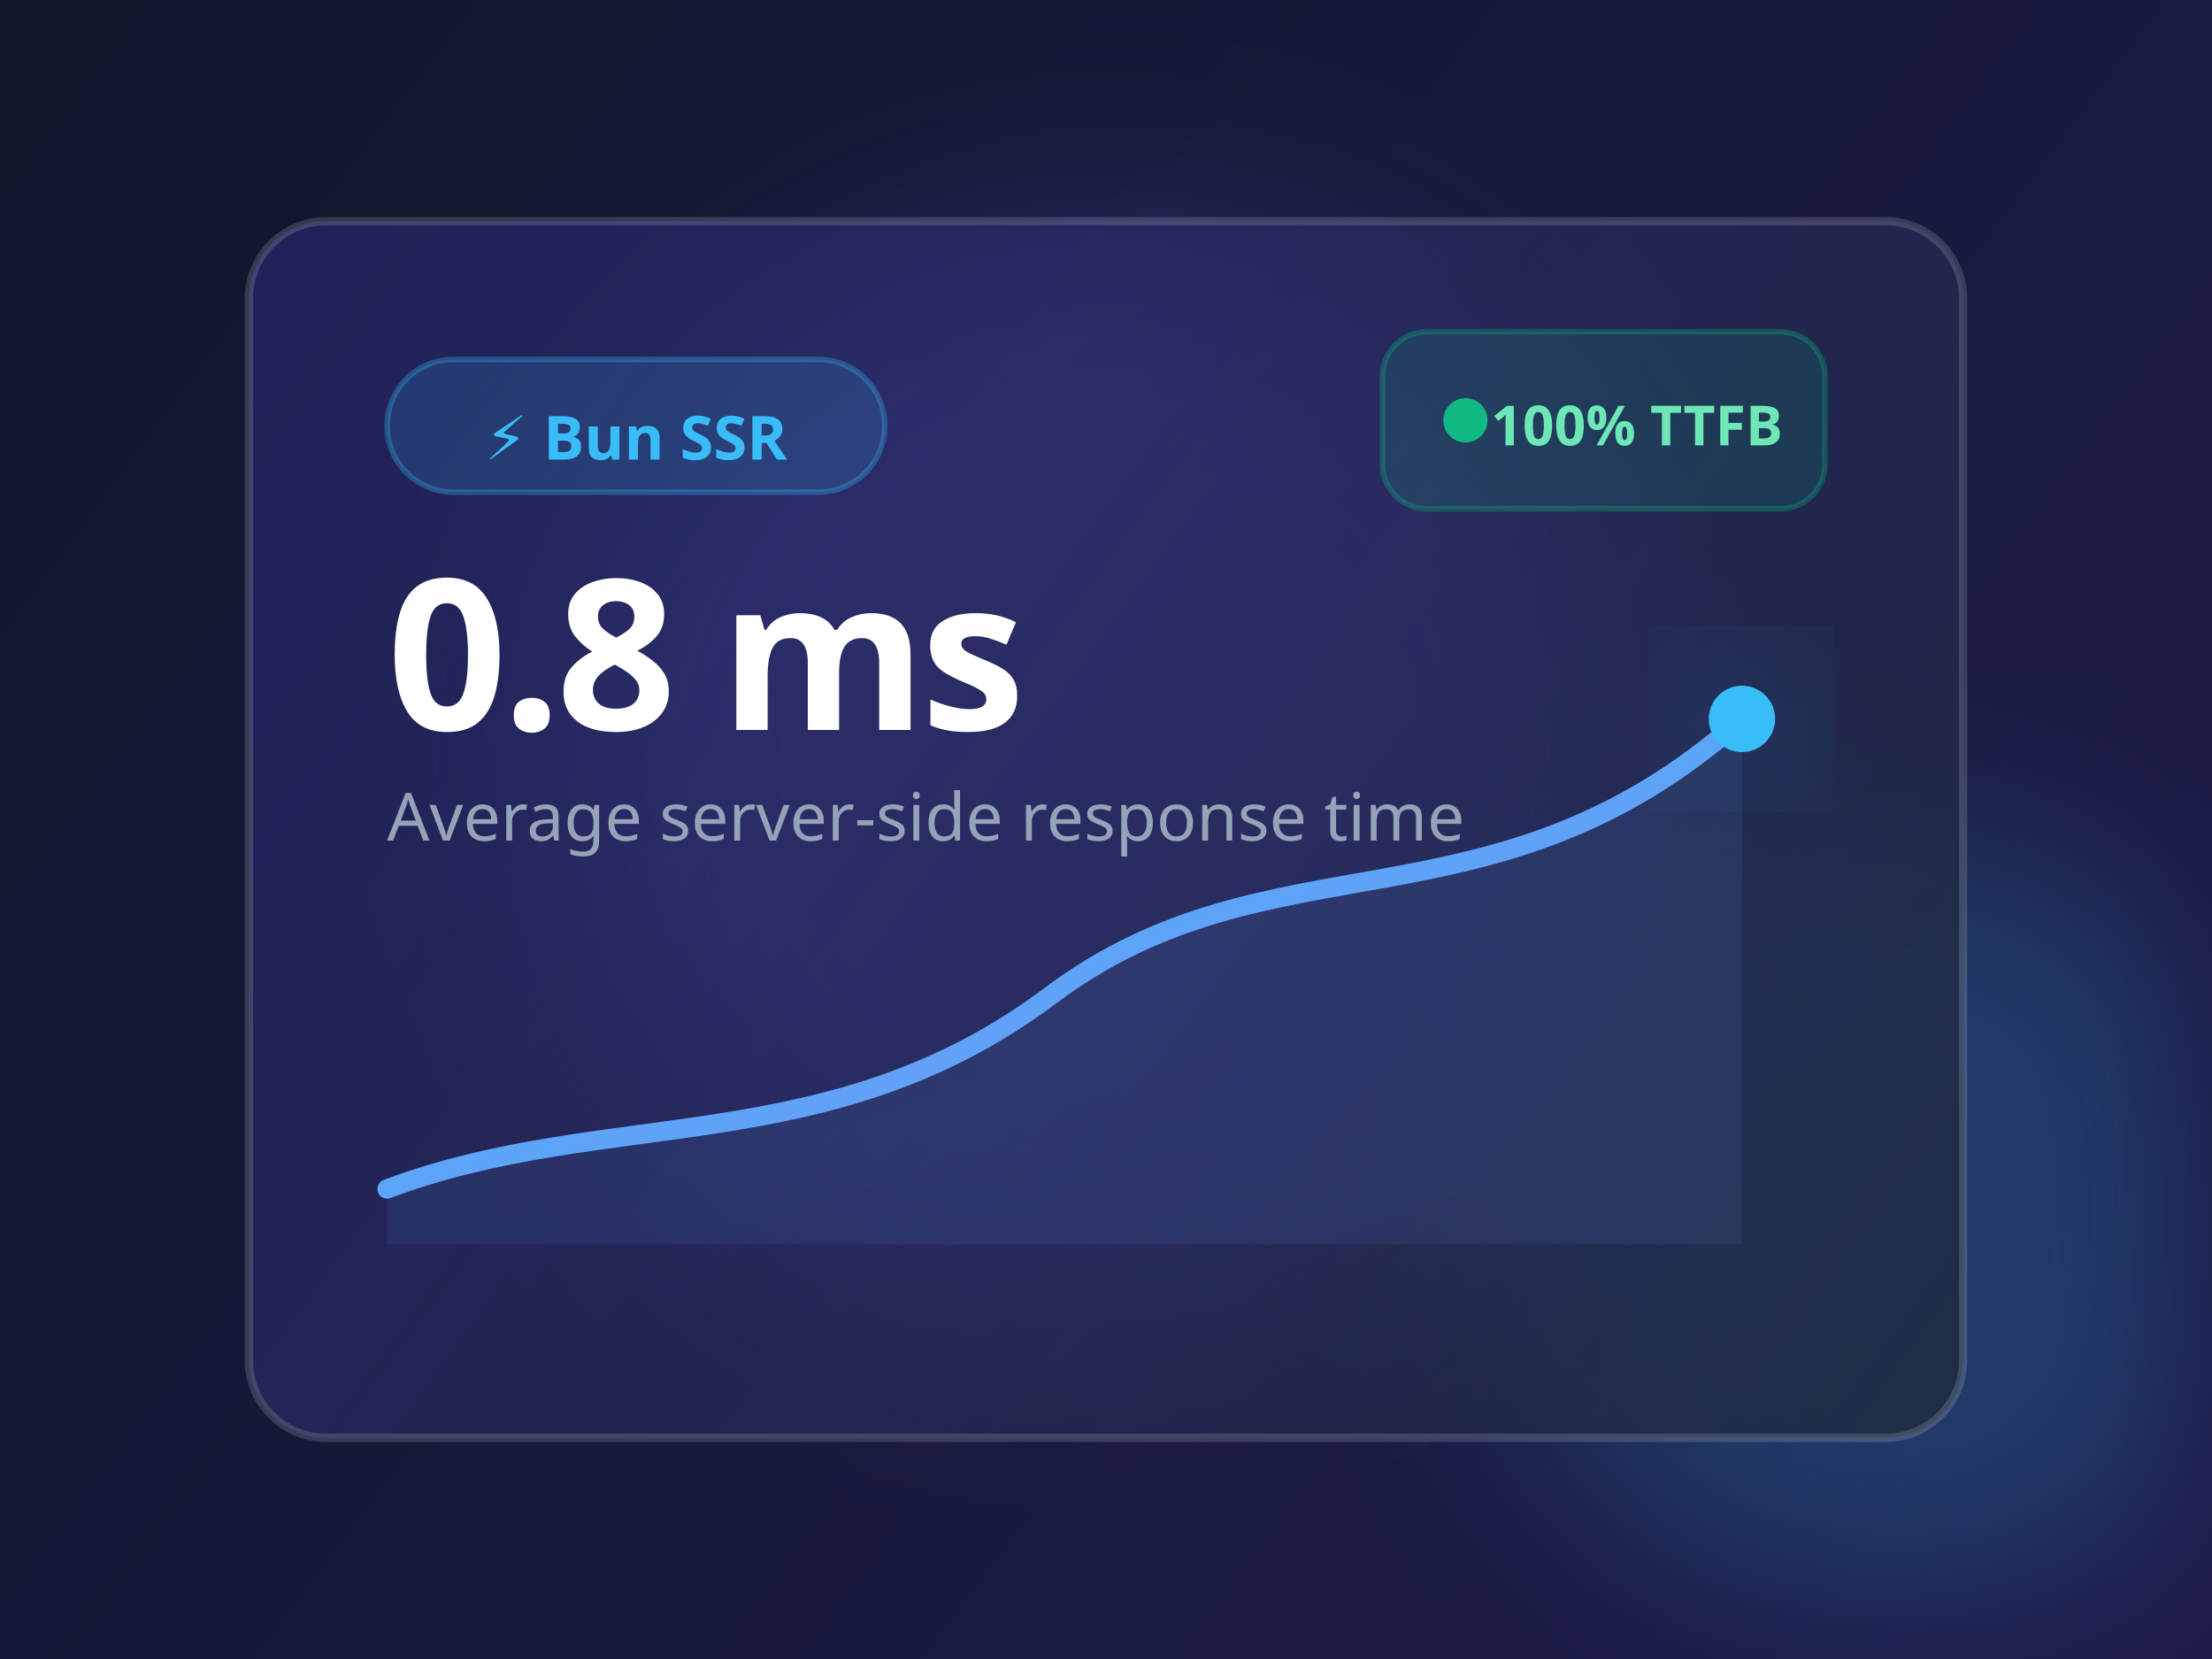
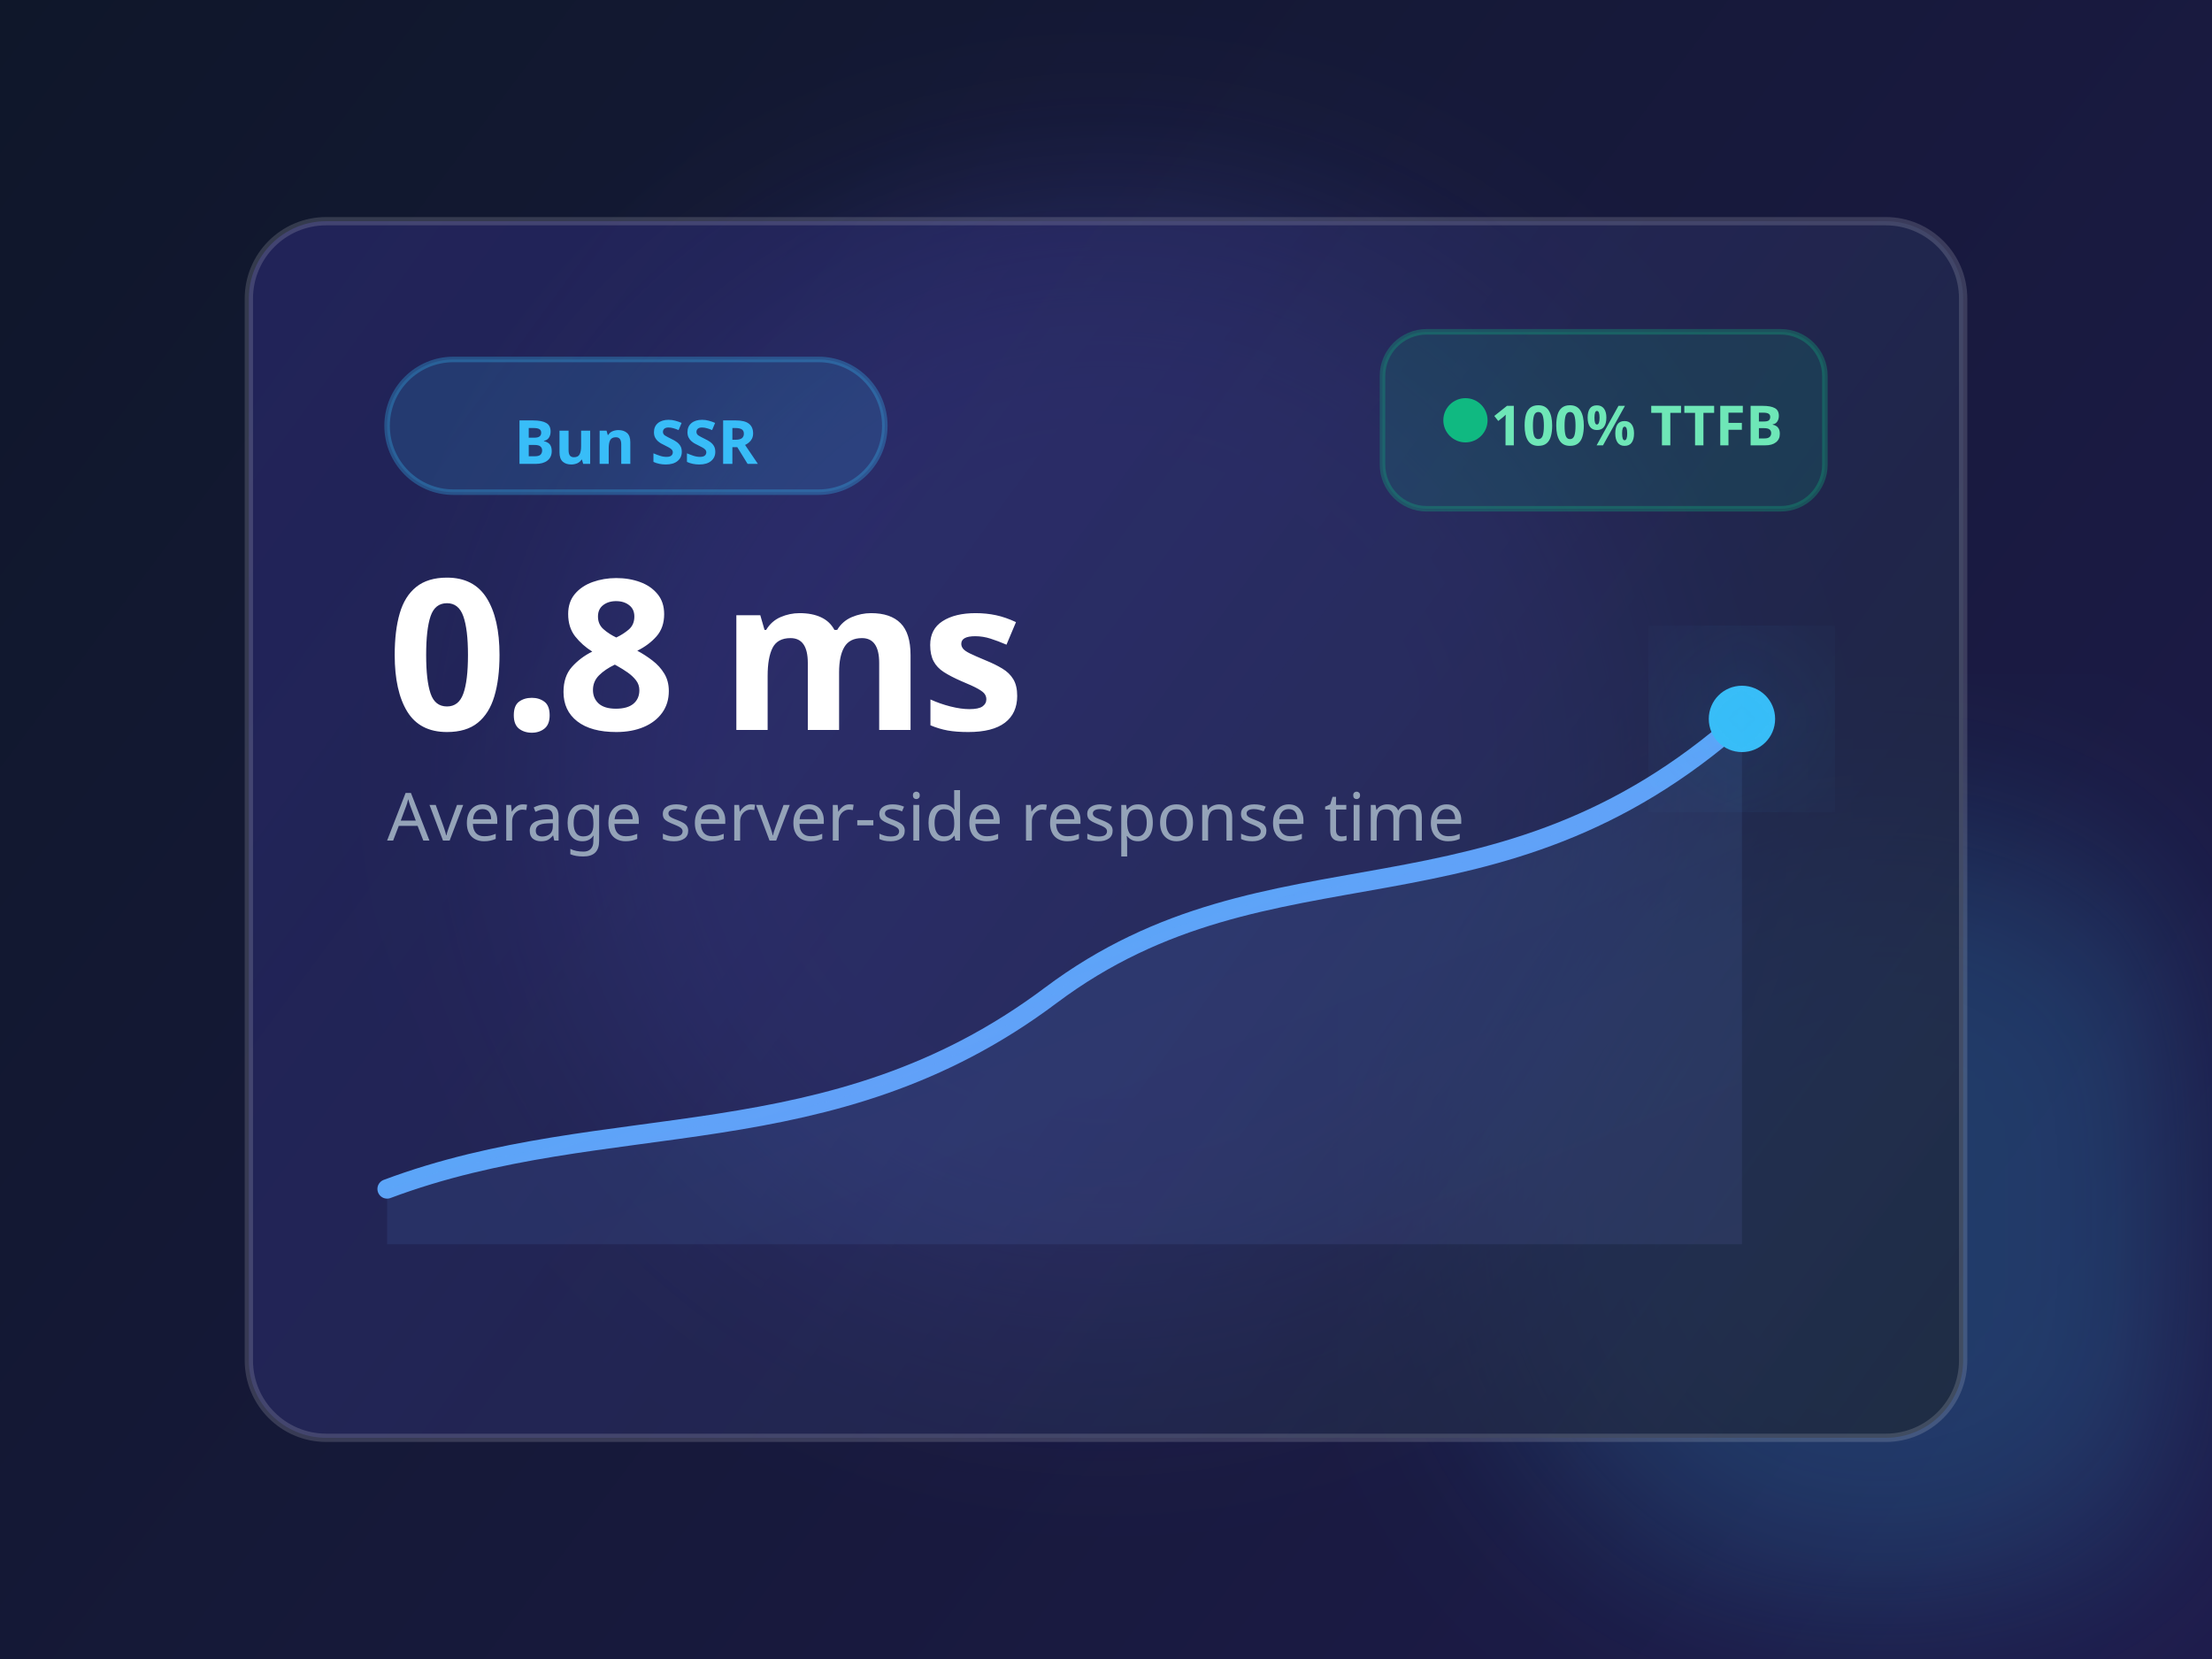
<svg xmlns="http://www.w3.org/2000/svg" width="400" height="300" viewBox="0 0 400 300" fill="none">
  <defs>
    <linearGradient id="bg2" x1="0" y1="0" x2="400" y2="300" gradientUnits="userSpaceOnUse">
      <stop stop-color="#0F172A" />
      <stop offset="1" stop-color="#1E1B4B" />
    </linearGradient>
    <linearGradient id="card2" x1="50" y1="40" x2="350" y2="260" gradientUnits="userSpaceOnUse">
      <stop stop-color="#312E81" stop-opacity="0.5" />
      <stop offset="1" stop-color="#1E293B" stop-opacity="0.8" />
    </linearGradient>
    <linearGradient id="speedGrad" x1="0" y1="0" x2="1" y2="1">
      <stop stop-color="#38BDF8" />
      <stop offset="1" stop-color="#818CF8" />
    </linearGradient>
    <filter id="glow2" x="-20%" y="-20%" width="140%" height="140%">
      <feGaussianBlur stdDeviation="18" result="blur" />
    </filter>
  </defs>
  <rect width="400" height="300" fill="url(#bg2)" />
  <circle cx="200" cy="140" r="100" fill="#6366F1" opacity="0.25" filter="url(#glow2)" />
  <circle cx="340" cy="220" r="70" fill="#38BDF8" opacity="0.2" filter="url(#glow2)" />
  <rect x="45" y="40" width="310" height="220" rx="14" fill="url(#card2)" stroke="rgba(255,255,255,0.15)" stroke-width="1.5" />
  <rect x="70" y="65" width="90" height="24" rx="12" fill="rgba(56,189,248,0.15)" stroke="rgba(56,189,248,0.3)" stroke-width="1" />
-   <text x="115" y="80" fill="#38BDF8" font-family="sans-serif" font-weight="bold" font-size="11" text-anchor="middle" dominant-baseline="middle">⚡ Bun SSR</text>
+   <text x="115" y="80" fill="#38BDF8" font-family="sans-serif" font-weight="bold" font-size="11" text-anchor="middle" dominant-baseline="middle">Bun SSR</text>
  <text x="70" y="132" fill="#FFFFFF" font-family="sans-serif" font-weight="900" font-size="38" letter-spacing="-1">0.8 ms</text>
  <text x="70" y="152" fill="#94A3B8" font-family="sans-serif" font-size="12">Average server-side response time</text>
  <path d="M70 215 C110 200, 150 210, 190 180 C230 150, 270 170, 315 130" stroke="url(#speedGrad)" stroke-width="3.5" stroke-linecap="round" fill="none" />
  <path d="M70 215 C110 200, 150 210, 190 180 C230 150, 270 170, 315 130 V225 H70 Z" fill="url(#speedGrad)" opacity="0.1" />
  <circle cx="315" cy="130" r="6" fill="#38BDF8" />
  <circle cx="315" cy="130" r="12" fill="#38BDF8" opacity="0.4" filter="url(#glow2)" />
  <g transform="translate(250, 60)">
    <rect width="80" height="32" rx="8" fill="rgba(16,185,129,0.15)" stroke="rgba(16,185,129,0.3)" stroke-width="1" />
    <circle cx="15" cy="16" r="4" fill="#10B981" />
    <text x="46" y="17" fill="#6EE7B7" font-family="sans-serif" font-weight="bold" font-size="10" text-anchor="middle" dominant-baseline="middle">100% TTFB</text>
  </g>
</svg>
